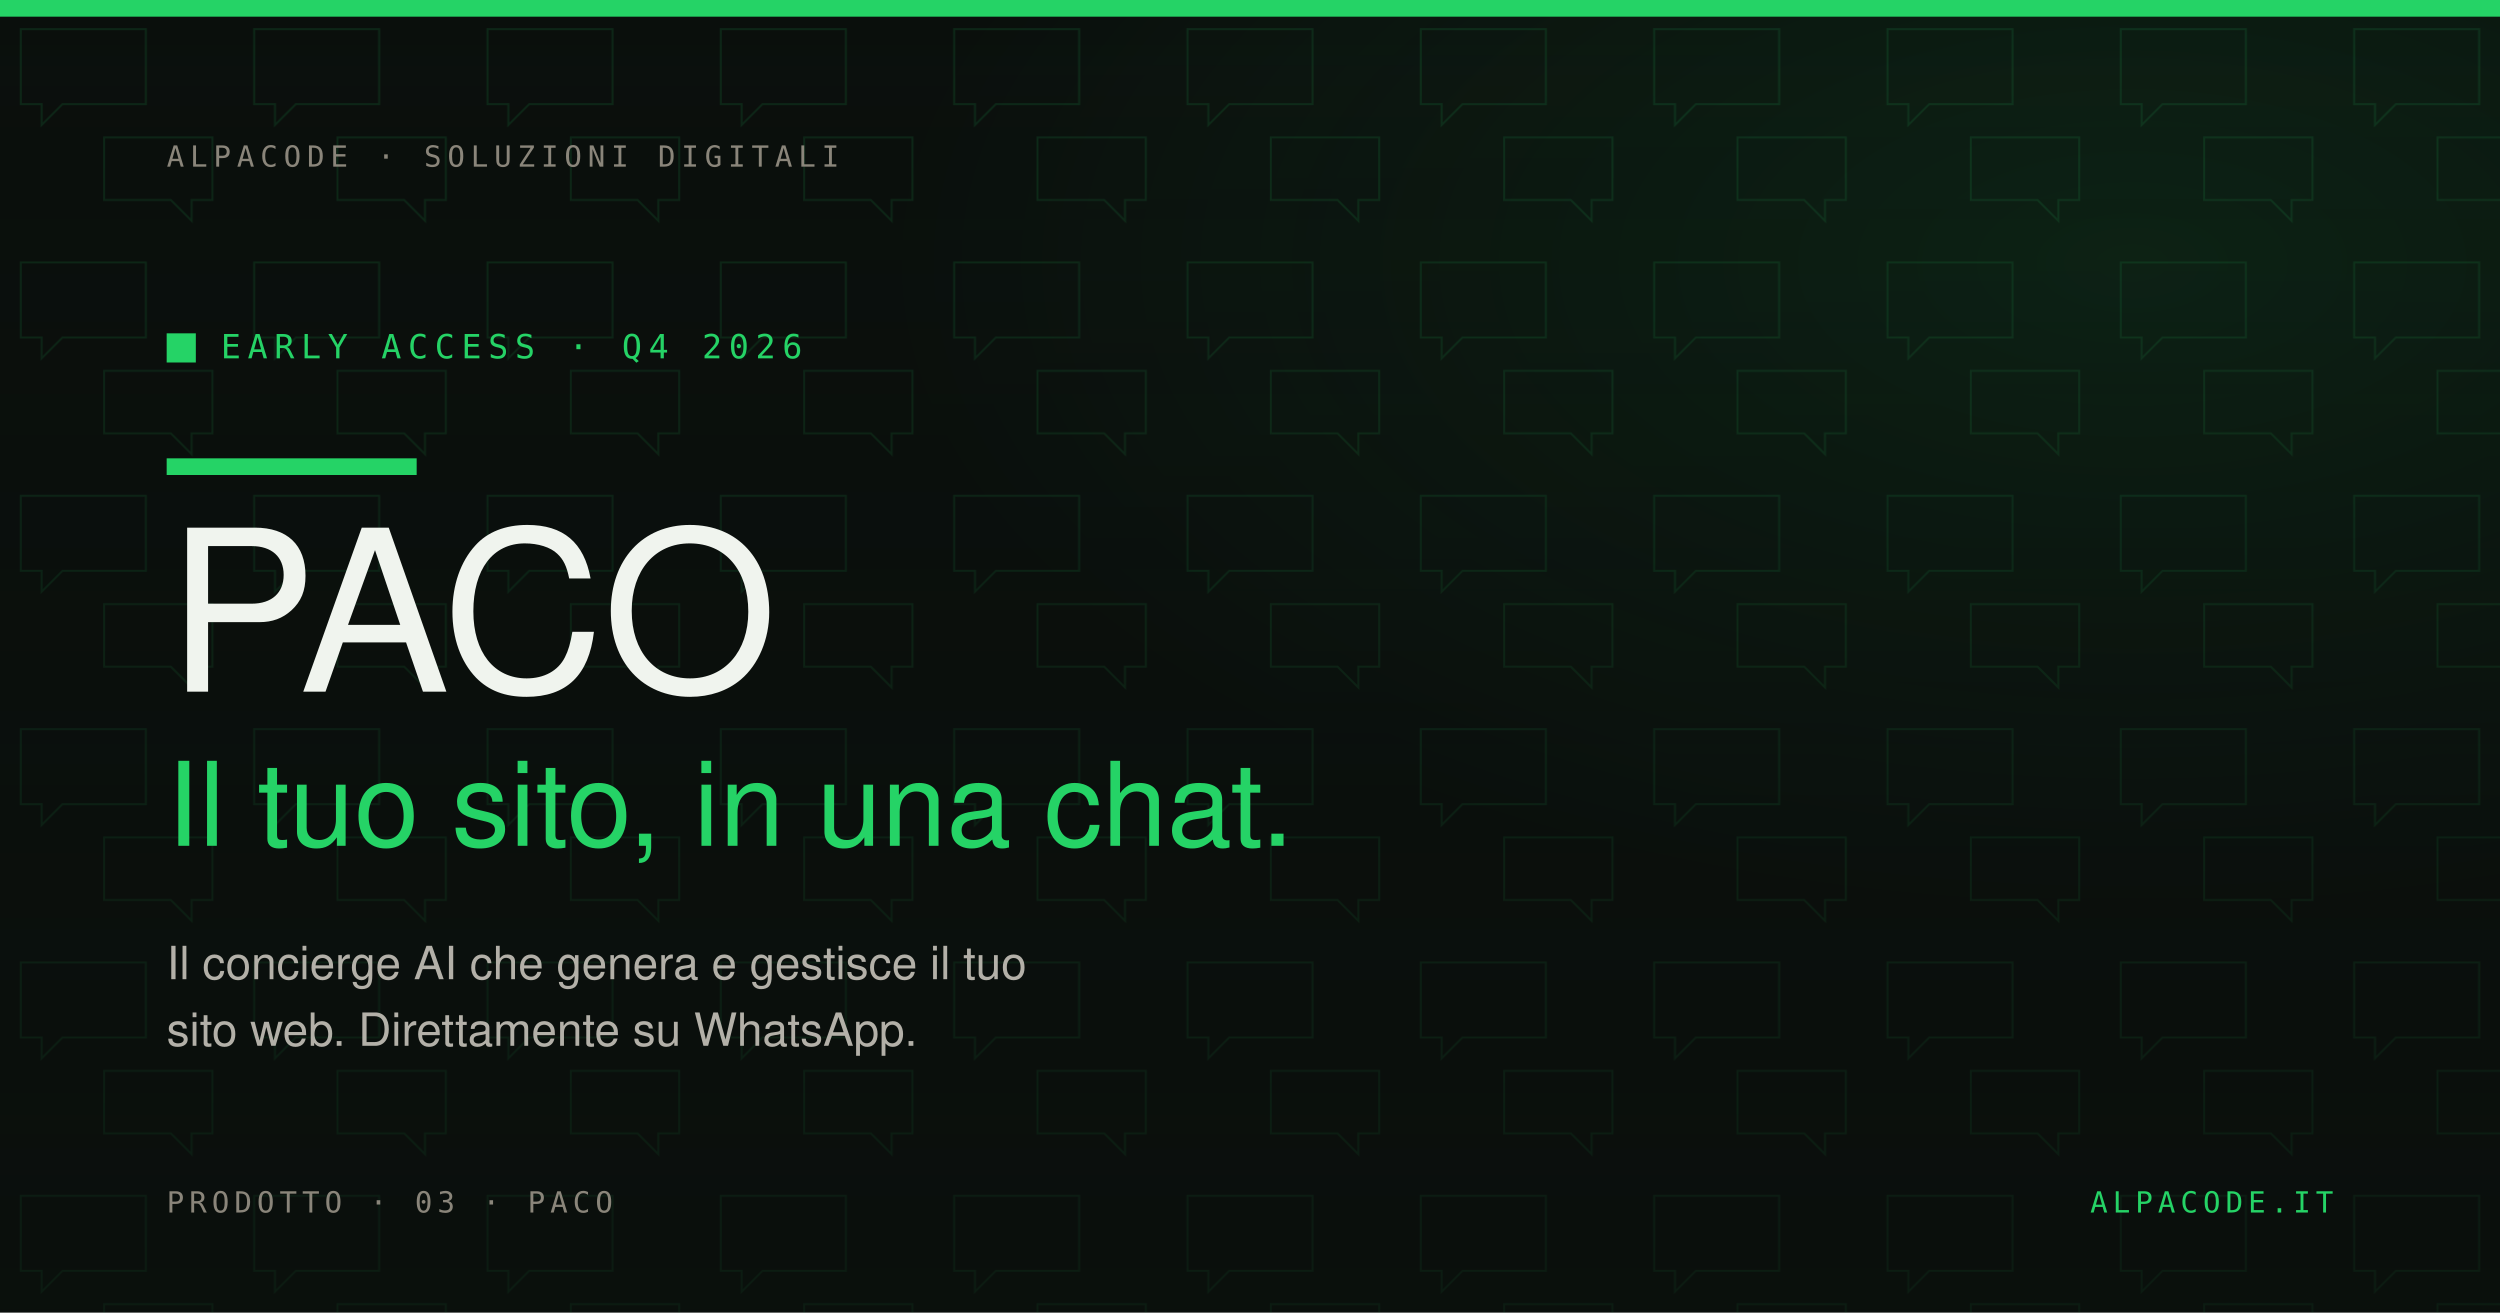
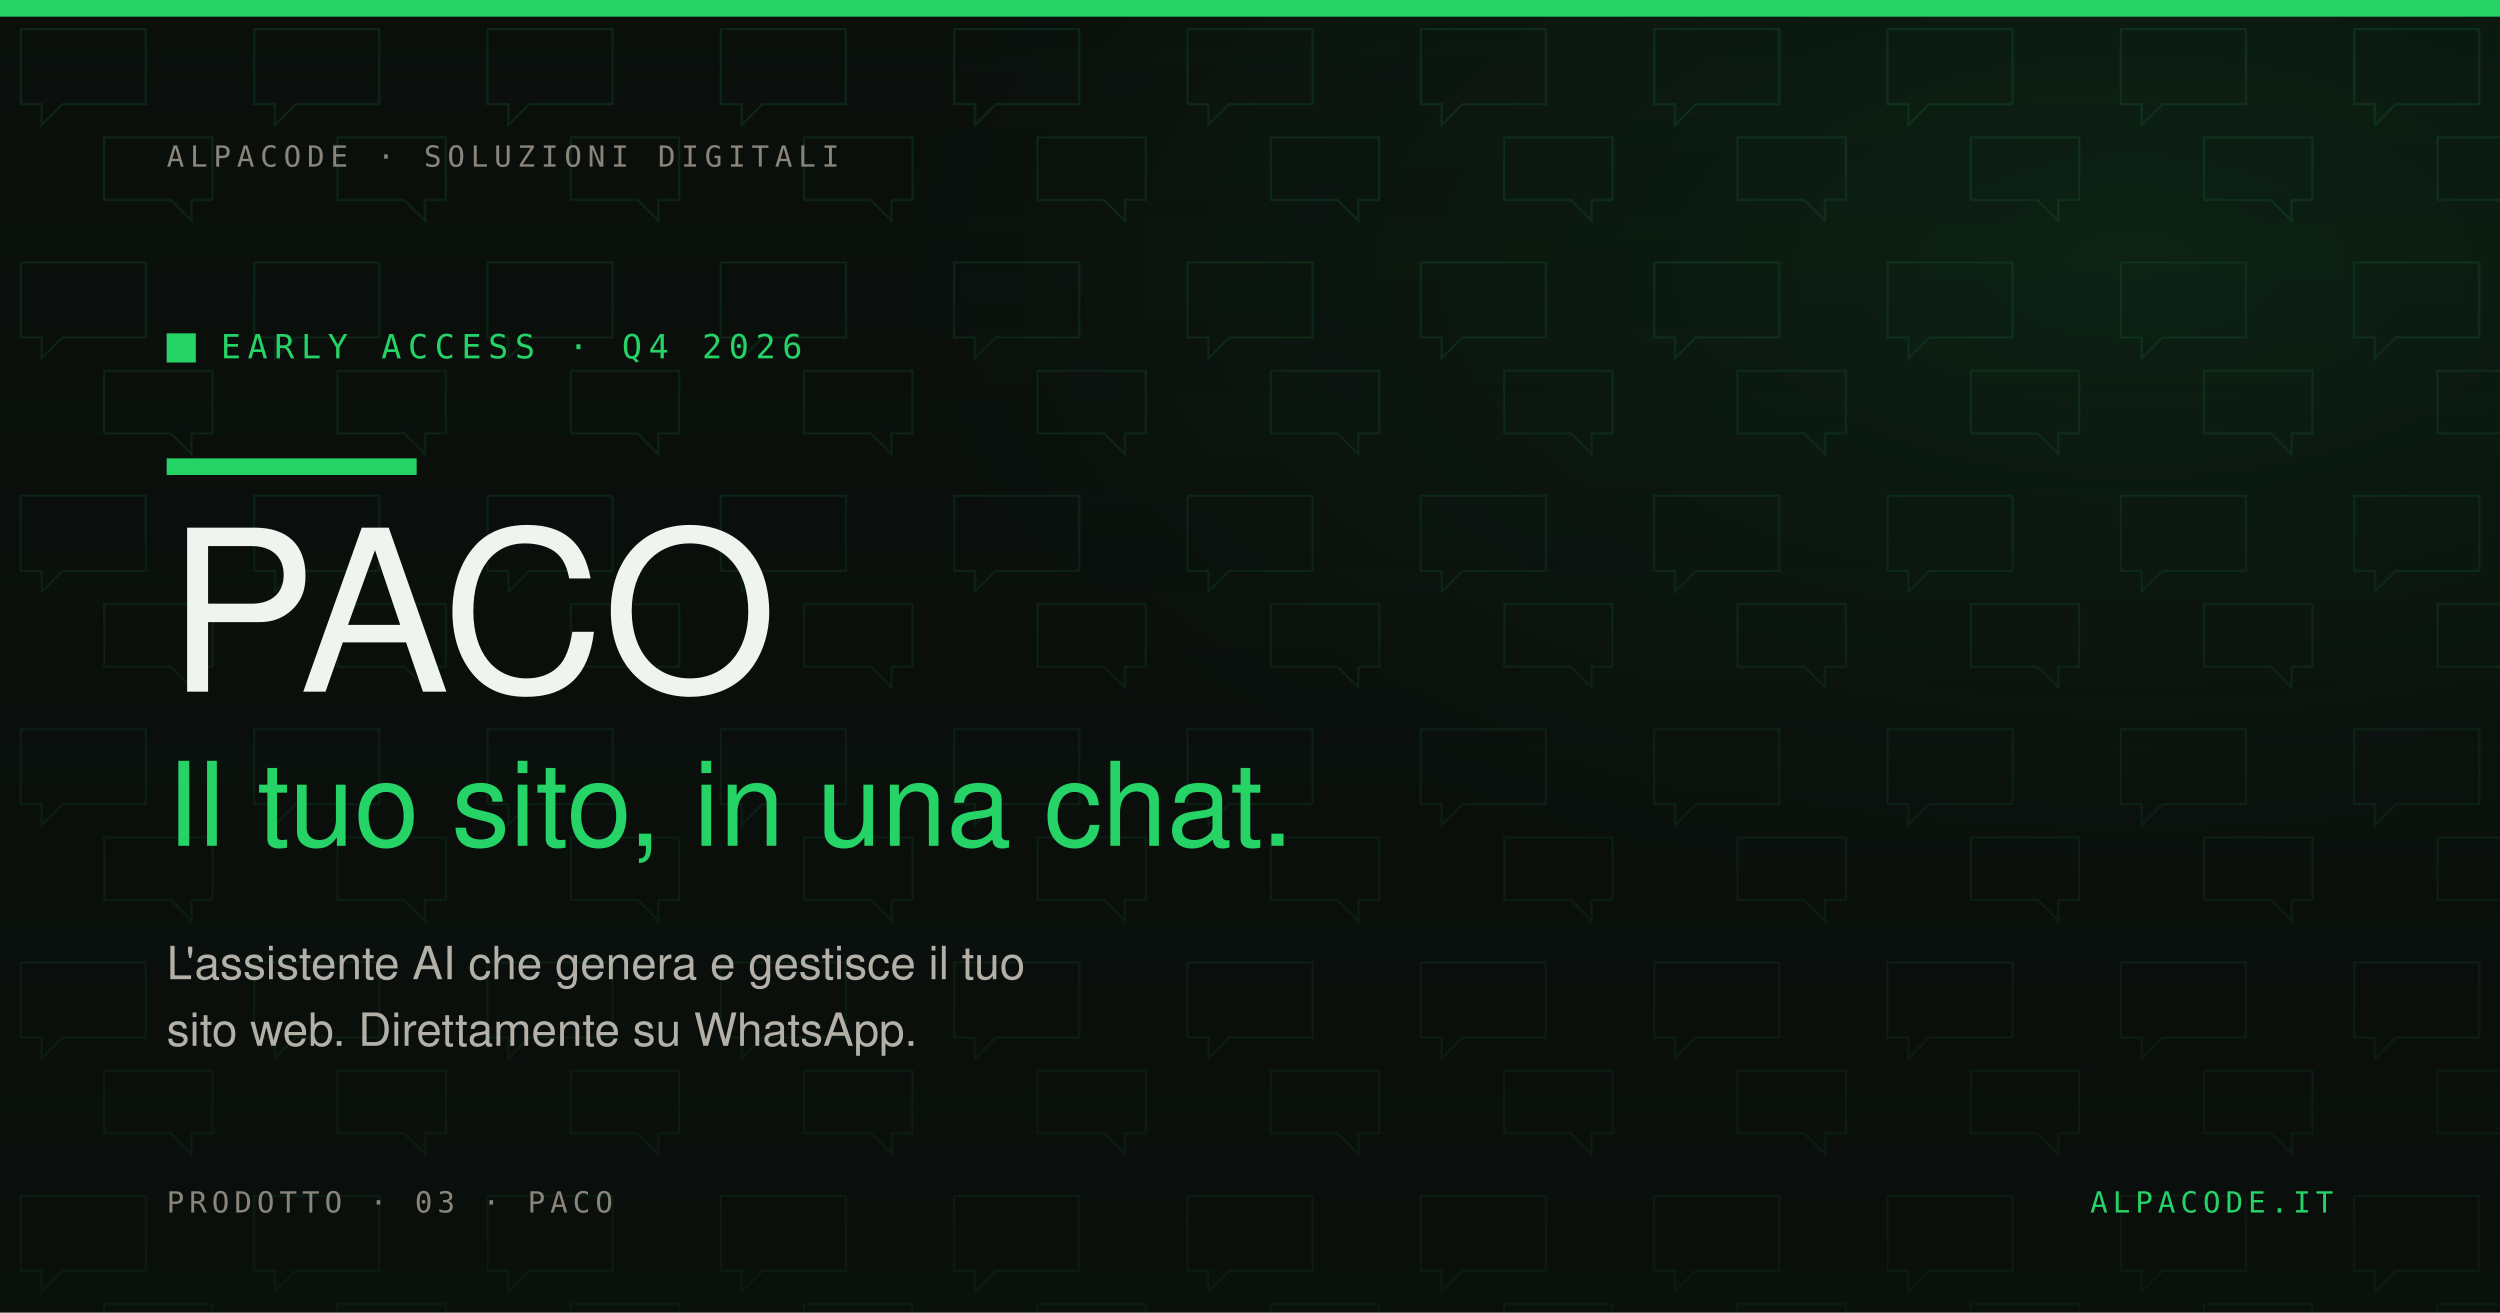
<svg xmlns="http://www.w3.org/2000/svg" viewBox="0 0 1200 630" width="1200" height="630">
  <defs>
    <pattern id="bubbles" patternUnits="userSpaceOnUse" width="112" height="112">
      <g fill="none" stroke="#25D366" stroke-opacity="0.12" stroke-width="1">
        <path d="M10 14 H70 V50 H30 L20 60 V50 H10 Z" />
        <path d="M50 66 H102 V96 H92 V106 L82 96 H50 Z" />
      </g>
    </pattern>
    <radialGradient id="spot" cx="85%" cy="20%" r="50%">
      <stop offset="0%" stop-color="#25D366" stop-opacity="0.10" />
      <stop offset="100%" stop-color="#25D366" stop-opacity="0" />
    </radialGradient>
    <linearGradient id="vignette" x1="0%" y1="0%" x2="0%" y2="100%">
      <stop offset="0%" stop-color="#0A0F0C" stop-opacity="0" />
      <stop offset="100%" stop-color="#0A0F0C" stop-opacity="1" />
    </linearGradient>
  </defs>
  <rect width="1200" height="630" fill="#0A0F0C" />
  <rect width="1200" height="630" fill="url(#bubbles)" />
  <rect width="1200" height="630" fill="url(#spot)" />
  <rect width="1200" height="630" fill="url(#vignette)" opacity="0.5" />
  <rect x="0" y="0" width="1200" height="8" fill="#25D366" />
  <g font-family="JetBrains Mono, ui-monospace, monospace" fill="#8A857A" font-size="14" letter-spacing="2.8">
    <text x="80" y="80">ALPACODE · SOLUZIONI DIGITALI</text>
  </g>
  <g font-family="JetBrains Mono, ui-monospace, monospace" font-size="16" letter-spacing="3.2">
    <rect x="80" y="160" width="14" height="14" fill="#25D366" />
    <text x="106" y="172" fill="#25D366">EARLY ACCESS · Q4 2026</text>
  </g>
  <rect x="80" y="220" width="120" height="8" fill="#25D366" />
  <g font-family="Archivo Black, Helvetica, Arial, sans-serif" font-size="108" fill="#F0F4EE">
    <text x="80" y="332">PACO</text>
  </g>
  <g font-family="Archivo Black, Helvetica, Arial, sans-serif" font-size="56" fill="#25D366">
    <text x="80" y="406">Il tuo sito, in una chat.</text>
  </g>
  <g font-family="Manrope, Helvetica, Arial, sans-serif" font-size="22" fill="#B3B0A8">
-     <text x="80" y="470">Il concierge AI che genera e gestisce il tuo</text>
+     <text x="80" y="470">L'assistente AI che genera e gestisce il tuo</text>
    <text x="80" y="502">sito web. Direttamente su WhatsApp.</text>
  </g>
  <g font-family="JetBrains Mono, ui-monospace, monospace" font-size="14" letter-spacing="2.4" fill="#8A857A">
    <text x="80" y="582">PRODOTTO · 03 · PACO</text>
    <text x="1120" y="582" text-anchor="end" fill="#25D366">ALPACODE.IT</text>
  </g>
</svg>
